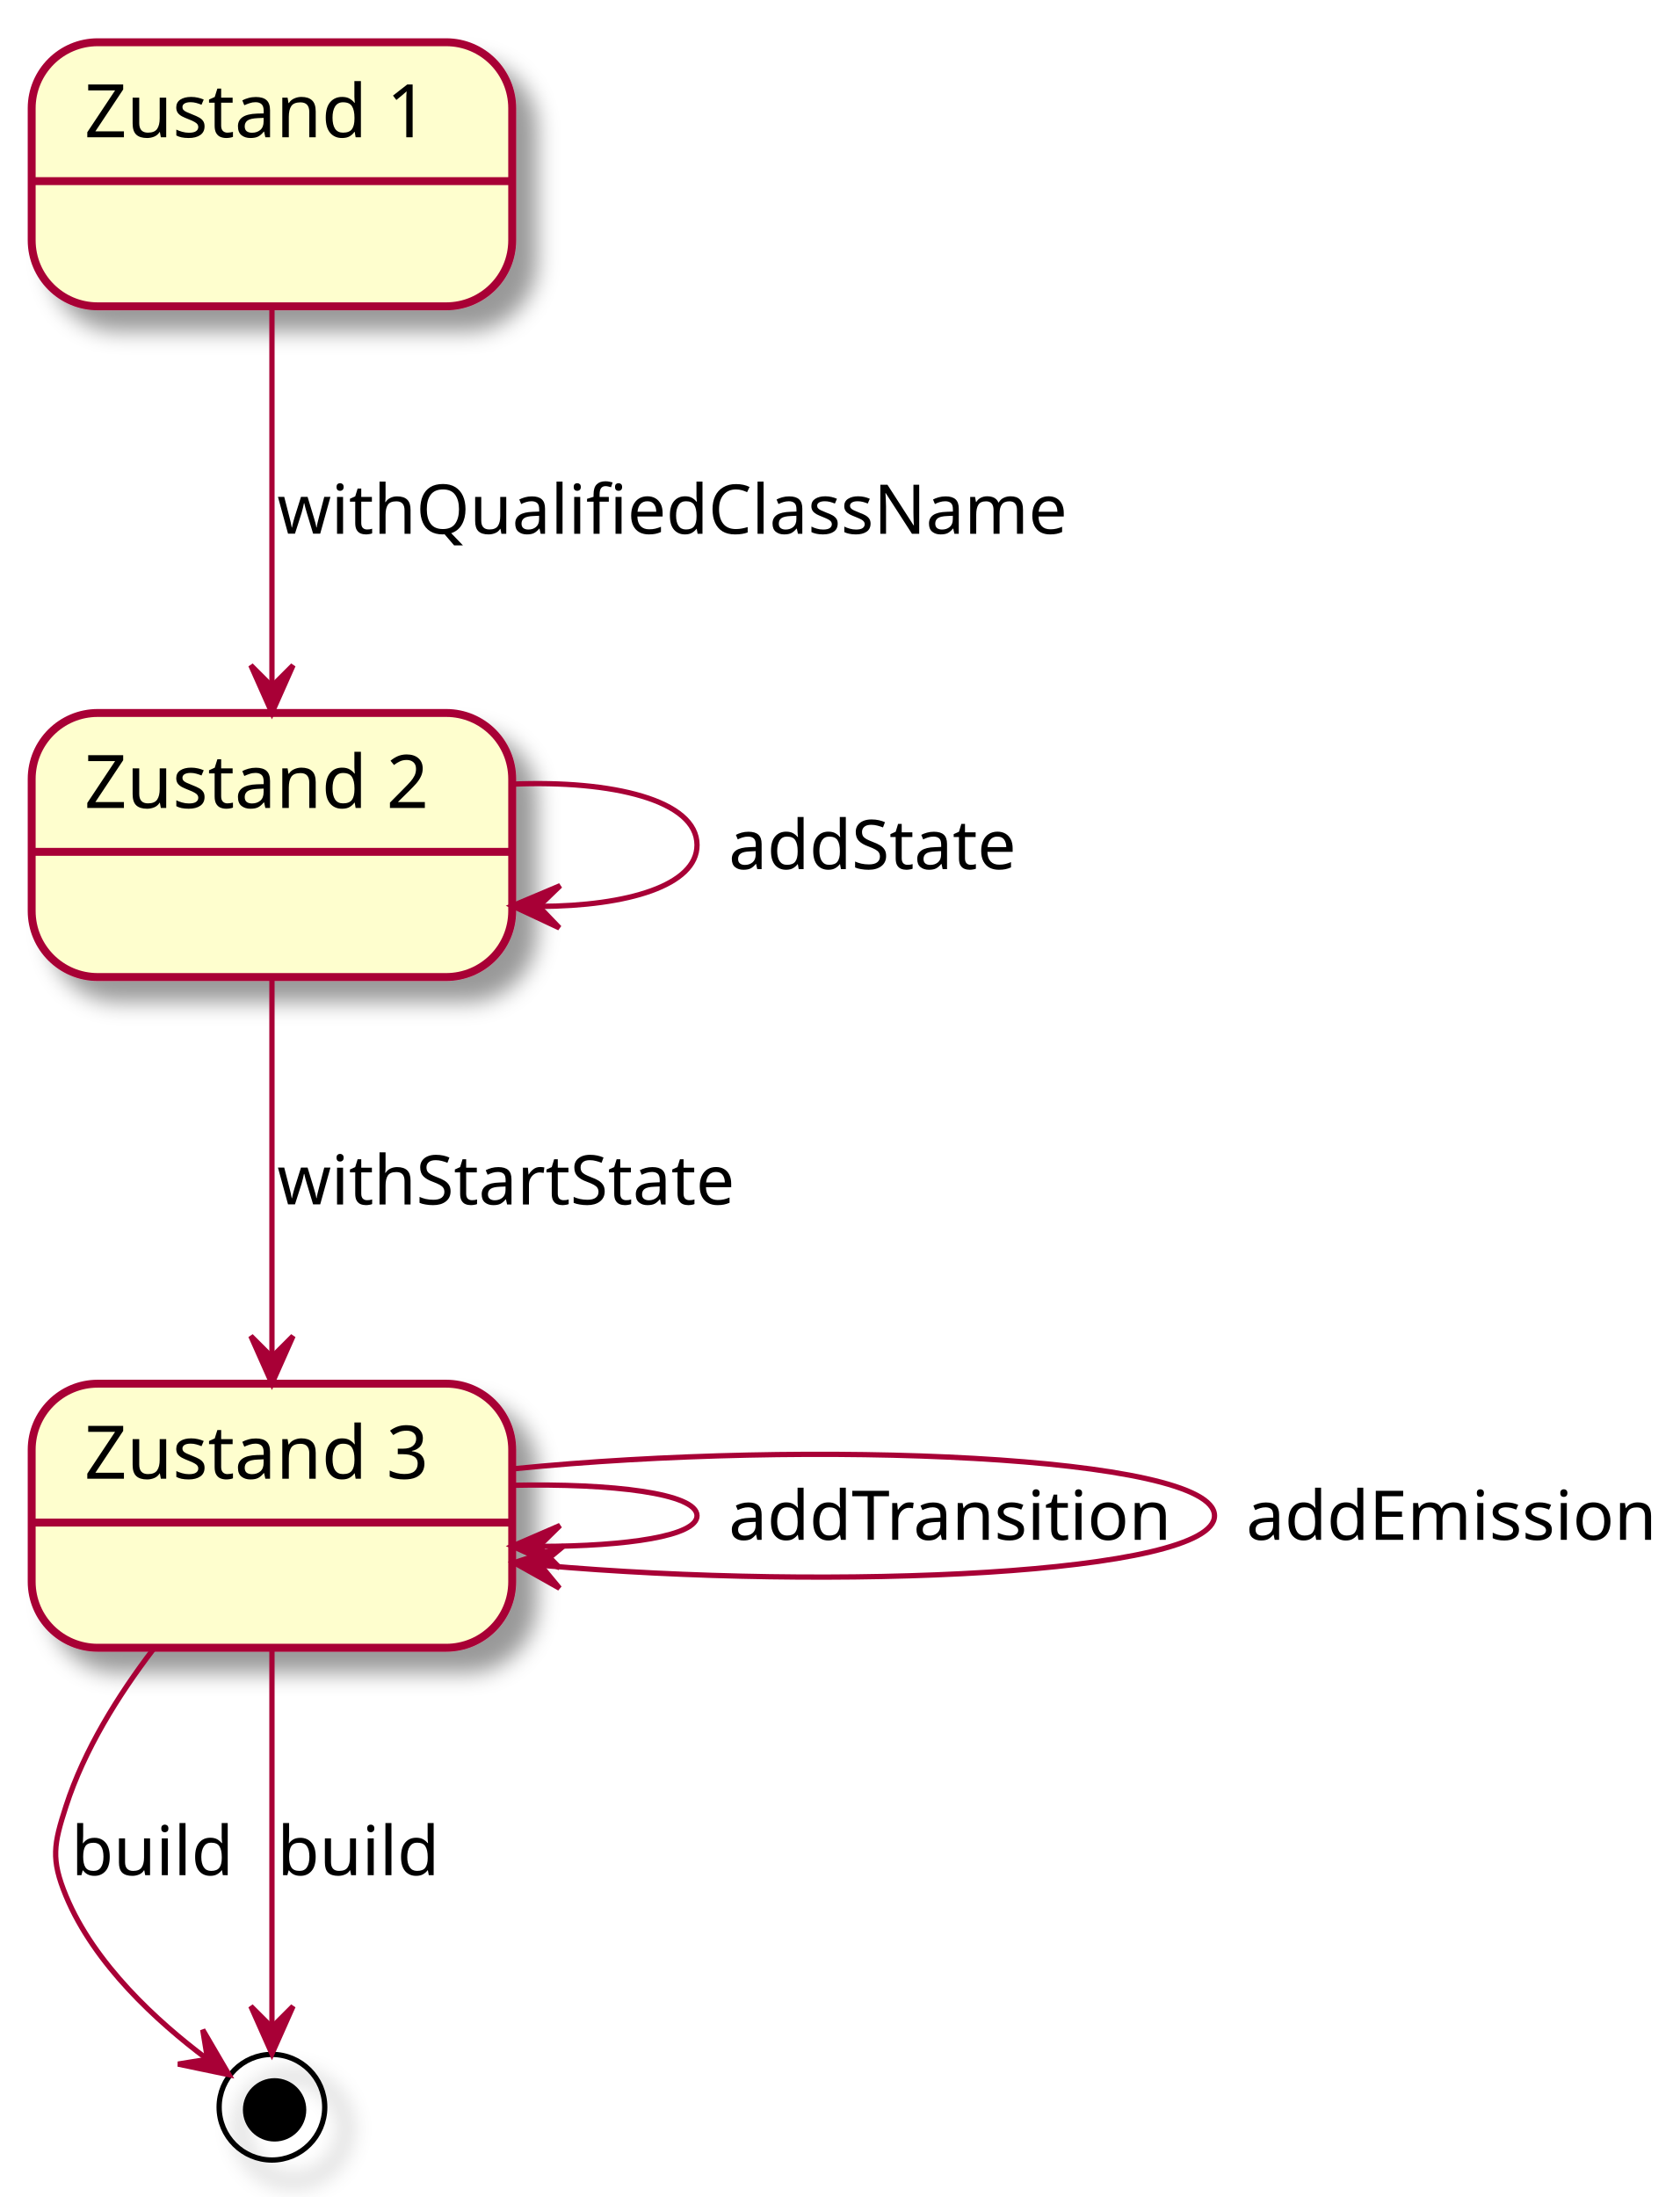
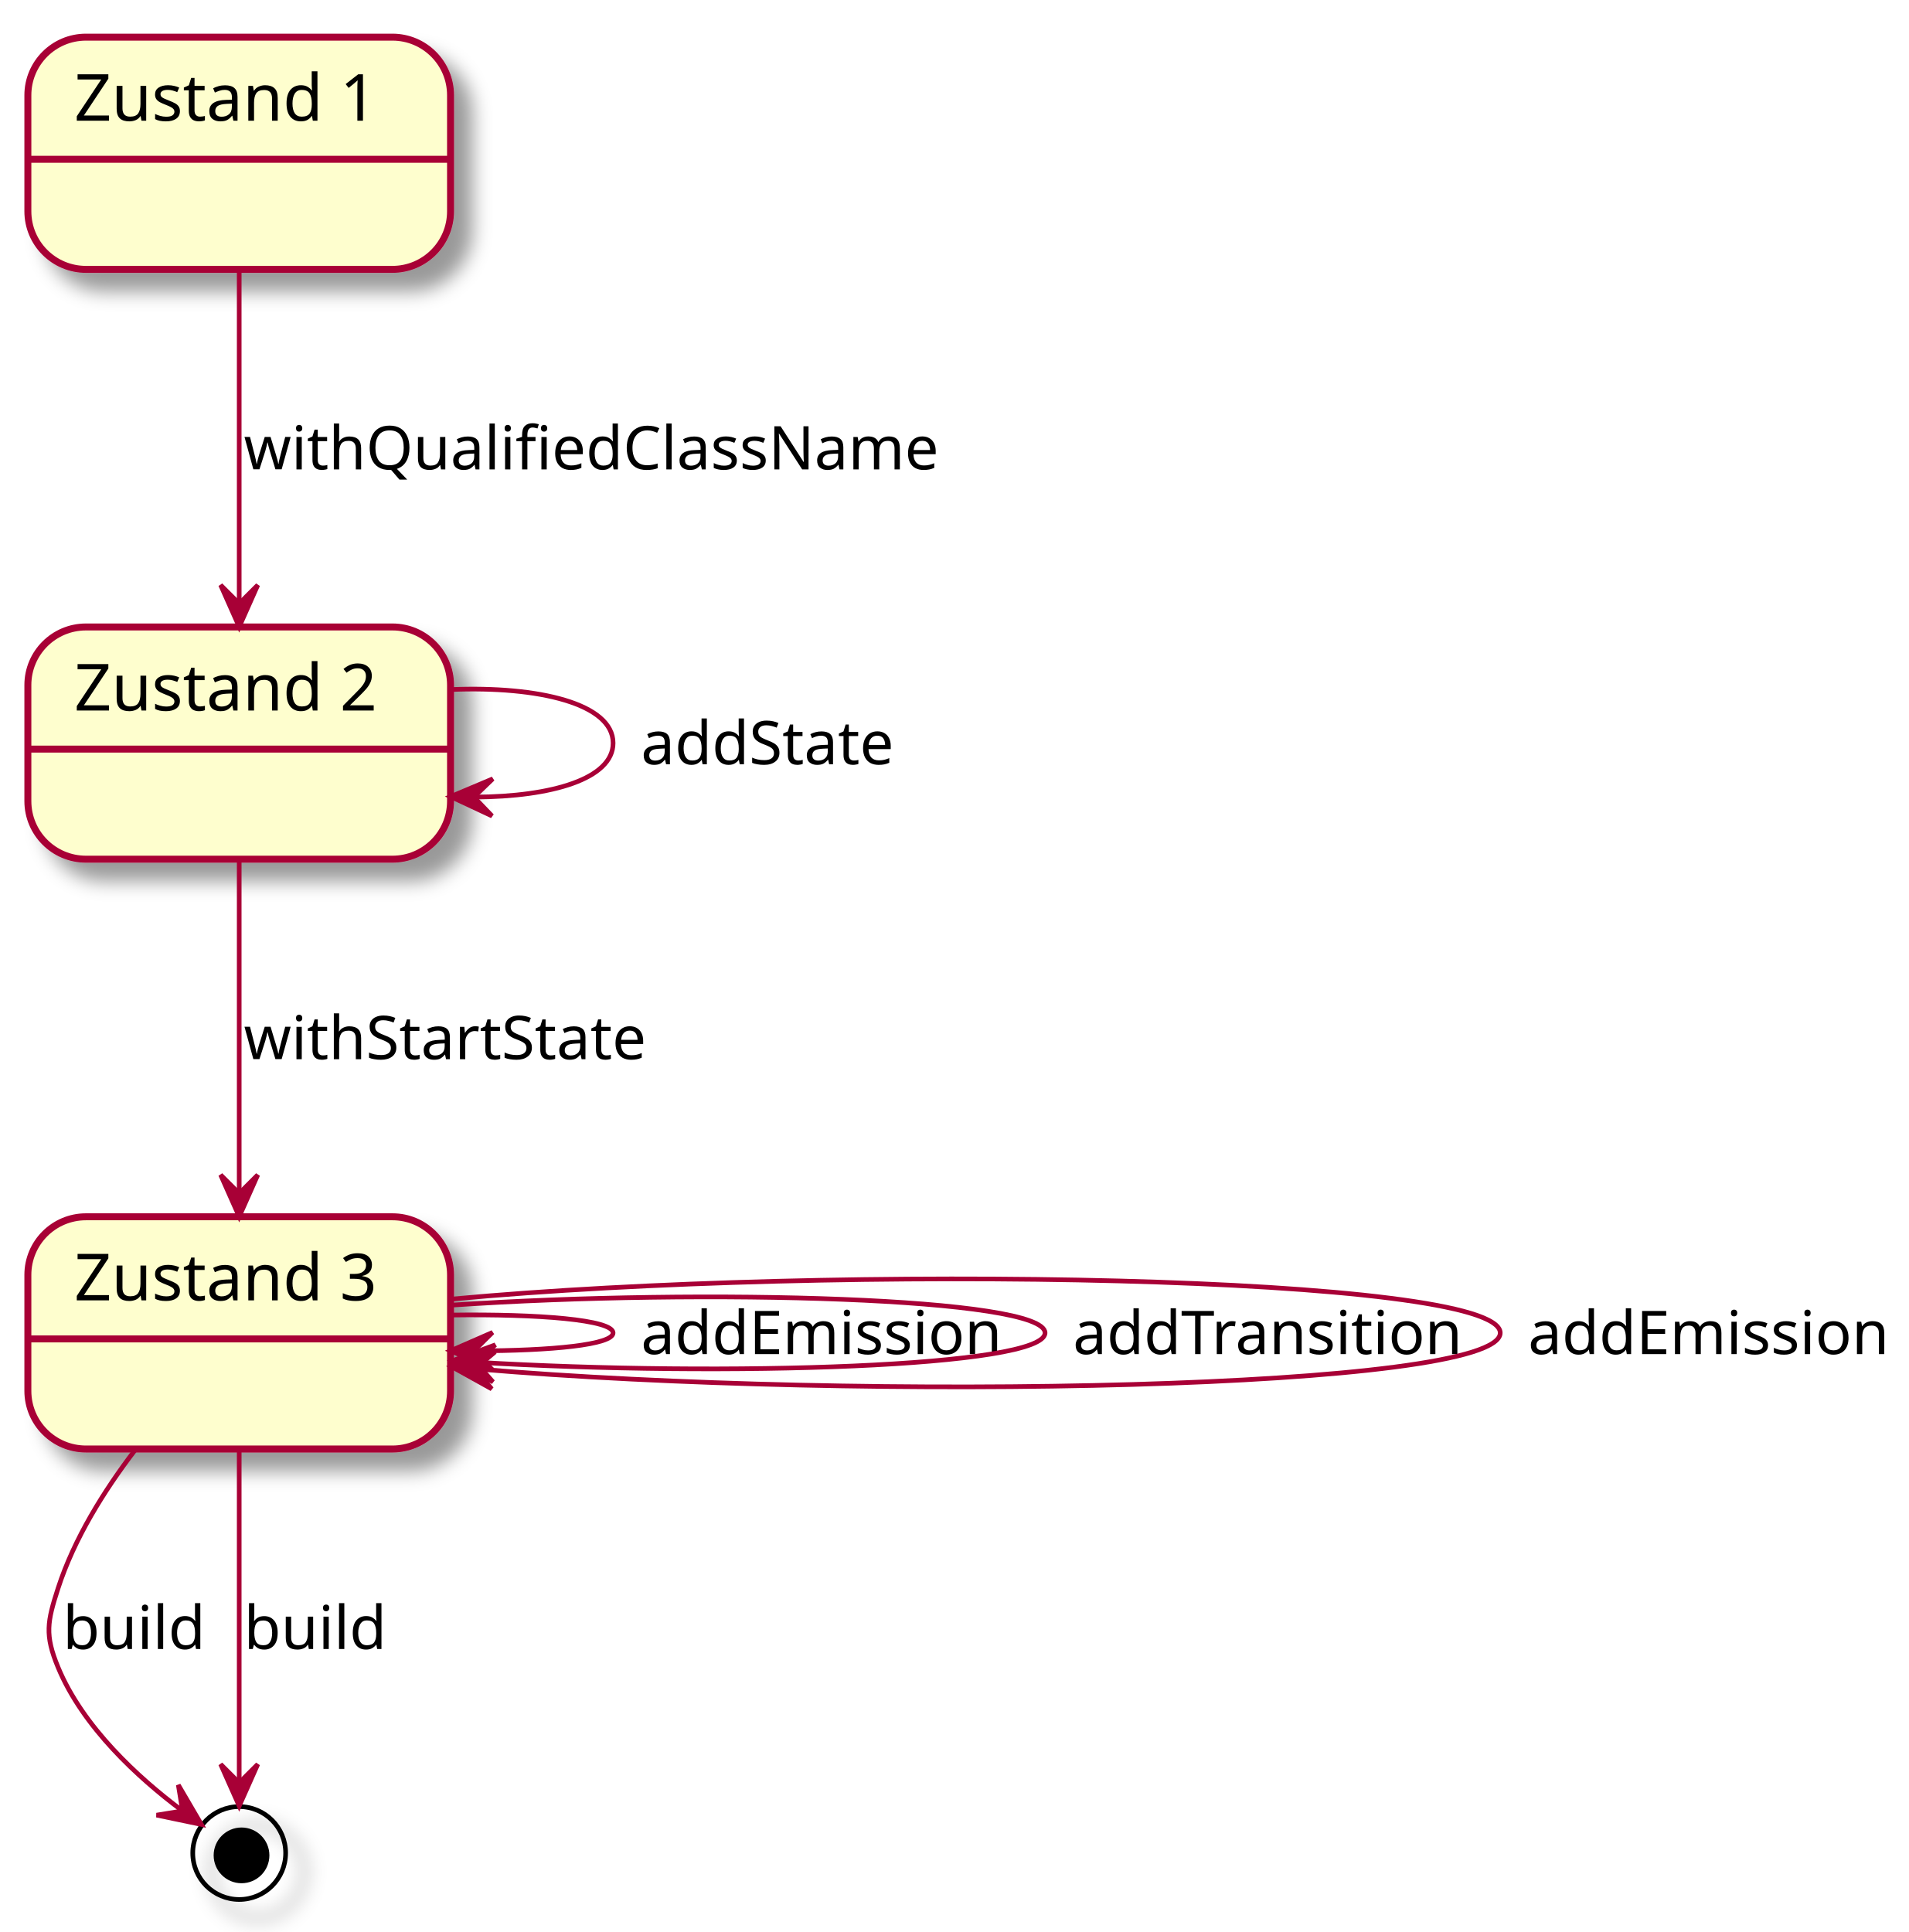
- <svg xmlns="http://www.w3.org/2000/svg" contentScriptType="application/ecmascript" contentStyleType="text/css" height="416px" preserveAspectRatio="none" style="width:318px;height:416px;" version="1.1" viewBox="0 0 318 416" width="318px" zoomAndPan="magnify">
+ <svg xmlns="http://www.w3.org/2000/svg" contentScriptType="application/ecmascript" contentStyleType="text/css" height="416px" preserveAspectRatio="none" style="width:411px;height:416px;" version="1.1" viewBox="0 0 411 416" width="411px" zoomAndPan="magnify">
  <defs>
-     <filter height="300%" id="fm7cne9" width="300%" x="-1" y="-1">
+     <filter height="300%" id="f4oci0w" width="300%" x="-1" y="-1">
      <feGaussianBlur result="blurOut" stdDeviation="2.0" />
      <feColorMatrix in="blurOut" result="blurOut2" type="matrix" values="0 0 0 0 0 0 0 0 0 0 0 0 0 0 0 0 0 0 .4 0" />
      <feOffset dx="4.0" dy="4.0" in="blurOut2" result="blurOut3" />
      <feBlend in="SourceGraphic" in2="blurOut3" mode="normal" />
    </filter>
  </defs>
  <g>
-     <rect fill="#FEFECE" filter="url(#fm7cne9)" height="50" rx="12.5" ry="12.5" style="stroke: #A80036; stroke-width: 1.5;" width="91" x="6" y="135" />
+     <rect fill="#FEFECE" filter="url(#f4oci0w)" height="50" rx="12.5" ry="12.5" style="stroke: #A80036; stroke-width: 1.5;" width="91" x="6" y="135" />
    <line style="stroke: #A80036; stroke-width: 1.5;" x1="6" x2="97" y1="161.297" y2="161.297" />
    <text fill="#000000" font-family="sans-serif" font-size="14" lengthAdjust="spacingAndGlyphs" textLength="71" x="16" y="152.995">Zustand 2</text>
-     <rect fill="#FEFECE" filter="url(#fm7cne9)" height="50" rx="12.5" ry="12.5" style="stroke: #A80036; stroke-width: 1.5;" width="91" x="6" y="262" />
+     <rect fill="#FEFECE" filter="url(#f4oci0w)" height="50" rx="12.5" ry="12.5" style="stroke: #A80036; stroke-width: 1.5;" width="91" x="6" y="262" />
    <line style="stroke: #A80036; stroke-width: 1.5;" x1="6" x2="97" y1="288.297" y2="288.297" />
    <text fill="#000000" font-family="sans-serif" font-size="14" lengthAdjust="spacingAndGlyphs" textLength="71" x="16" y="279.995">Zustand 3</text>
-     <rect fill="#FEFECE" filter="url(#fm7cne9)" height="50" rx="12.5" ry="12.5" style="stroke: #A80036; stroke-width: 1.5;" width="91" x="6" y="8" />
+     <rect fill="#FEFECE" filter="url(#f4oci0w)" height="50" rx="12.5" ry="12.5" style="stroke: #A80036; stroke-width: 1.5;" width="91" x="6" y="8" />
    <line style="stroke: #A80036; stroke-width: 1.5;" x1="6" x2="97" y1="34.297" y2="34.297" />
    <text fill="#000000" font-family="sans-serif" font-size="14" lengthAdjust="spacingAndGlyphs" textLength="71" x="16" y="25.995">Zustand 1</text>
-     <ellipse cx="51.5" cy="399" fill="none" filter="url(#fm7cne9)" rx="10" ry="10" style="stroke: #000000; stroke-width: 1.0;" />
+     <ellipse cx="51.5" cy="399" fill="none" filter="url(#f4oci0w)" rx="10" ry="10" style="stroke: #000000; stroke-width: 1.0;" />
    <ellipse cx="52" cy="399.5" fill="#000000" rx="6" ry="6" style="stroke: none; stroke-width: 1.0;" />
+     <path d="M51.5,185.101 C51.5,205.593 51.5,235.076 51.5,256.884 " fill="none" style="stroke: #A80036; stroke-width: 1.0;" />
+     <polygon fill="#A80036" points="51.5,261.973,55.5,252.973,51.5,256.973,47.5,252.973,51.5,261.973" style="stroke: #A80036; stroke-width: 1.0;" />
+     <text fill="#000000" font-family="sans-serif" font-size="13" lengthAdjust="spacingAndGlyphs" textLength="92" x="52.5" y="228.067">withStartState</text>
    <path d="M97.016,148.477 C115.95,147.682 132,151.523 132,160 C132,167.682 118.818,171.557 102.254,171.624 " fill="none" style="stroke: #A80036; stroke-width: 1.0;" />
    <polygon fill="#A80036" points="97.016,171.523,105.936,175.696,102.015,171.62,106.091,167.698,97.016,171.523" style="stroke: #A80036; stroke-width: 1.0;" />
    <text fill="#000000" font-family="sans-serif" font-size="13" lengthAdjust="spacingAndGlyphs" textLength="59" x="138" y="164.567">addState</text>
-     <path d="M51.5,185.101 C51.5,205.593 51.5,235.076 51.5,256.884 " fill="none" style="stroke: #A80036; stroke-width: 1.0;" />
-     <polygon fill="#A80036" points="51.5,261.973,55.5,252.973,51.5,256.973,47.5,252.973,51.5,261.973" style="stroke: #A80036; stroke-width: 1.0;" />
-     <text fill="#000000" font-family="sans-serif" font-size="13" lengthAdjust="spacingAndGlyphs" textLength="92" x="52.5" y="228.067">withStartState</text>
    <path d="M51.5,58.101 C51.5,78.593 51.5,108.076 51.5,129.884 " fill="none" style="stroke: #A80036; stroke-width: 1.0;" />
    <polygon fill="#A80036" points="51.5,134.973,55.5,125.973,51.5,129.973,47.5,125.973,51.5,134.973" style="stroke: #A80036; stroke-width: 1.0;" />
    <text fill="#000000" font-family="sans-serif" font-size="13" lengthAdjust="spacingAndGlyphs" textLength="153" x="52.5" y="101.067">withQualifiedClassName</text>
+     <path d="M97.016,283.159 C115.95,282.894 132,284.174 132,287 C132,289.561 118.818,290.852 102.254,290.875 " fill="none" style="stroke: #A80036; stroke-width: 1.0;" />
+     <polygon fill="#A80036" points="97.016,290.841,105.99,294.899,102.016,290.873,106.041,286.899,97.016,290.841" style="stroke: #A80036; stroke-width: 1.0;" />
+     <text fill="#000000" font-family="sans-serif" font-size="13" lengthAdjust="spacingAndGlyphs" textLength="81" x="138" y="291.567">addEmission</text>
+     <path d="M97.408,281.01 C151.417,277.374 225,279.371 225,287 C225,294.391 155.944,296.495 102.526,293.314 " fill="none" style="stroke: #A80036; stroke-width: 1.0;" />
+     <polygon fill="#A80036" points="97.408,292.99,106.137,297.551,102.398,293.306,106.643,289.567,97.408,292.99" style="stroke: #A80036; stroke-width: 1.0;" />
+     <text fill="#000000" font-family="sans-serif" font-size="13" lengthAdjust="spacingAndGlyphs" textLength="86" x="231" y="291.567">addTransition</text>
+     <path d="M97.26,279.72 C179.334,272.085 323,274.512 323,287 C323,299.22 185.441,301.806 102.633,294.759 " fill="none" style="stroke: #A80036; stroke-width: 1.0;" />
+     <polygon fill="#A80036" points="97.26,294.28,105.87,299.062,102.24,294.723,106.579,291.094,97.26,294.28" style="stroke: #A80036; stroke-width: 1.0;" />
+     <text fill="#000000" font-family="sans-serif" font-size="13" lengthAdjust="spacingAndGlyphs" textLength="81" x="329" y="291.567">addEmission</text>
    <path d="M29.049,312.265 C22.386,320.989 15.951,331.327 12.5,342 C10.175,349.189 9.609,352.02 12.5,359 C17.853,371.924 29.798,382.799 39.067,389.754 " fill="none" style="stroke: #A80036; stroke-width: 1.0;" />
    <polygon fill="#A80036" points="43.362,392.845,38.394,384.341,39.304,389.924,33.721,390.834,43.362,392.845" style="stroke: #A80036; stroke-width: 1.0;" />
    <text fill="#000000" font-family="sans-serif" font-size="13" lengthAdjust="spacingAndGlyphs" textLength="30" x="13.5" y="355.067">build</text>
    <path d="M51.5,312.14 C51.5,334.034 51.5,365.574 51.5,383.706 " fill="none" style="stroke: #A80036; stroke-width: 1.0;" />
    <polygon fill="#A80036" points="51.5,388.877,55.5,379.877,51.5,383.877,47.5,379.877,51.5,388.877" style="stroke: #A80036; stroke-width: 1.0;" />
    <text fill="#000000" font-family="sans-serif" font-size="13" lengthAdjust="spacingAndGlyphs" textLength="30" x="52.5" y="355.067">build</text>
-     <path d="M97.016,281.239 C115.95,280.841 132,282.762 132,287 C132,290.841 118.818,292.778 102.254,292.812 " fill="none" style="stroke: #A80036; stroke-width: 1.0;" />
-     <polygon fill="#A80036" points="97.016,292.761,105.976,296.848,102.015,292.809,106.054,288.848,97.016,292.761" style="stroke: #A80036; stroke-width: 1.0;" />
-     <text fill="#000000" font-family="sans-serif" font-size="13" lengthAdjust="spacingAndGlyphs" textLength="86" x="138" y="291.567">addTransition</text>
-     <path d="M97.378,278.102 C152.882,272.53 230,275.496 230,287 C230,298.144 157.627,301.276 102.642,296.395 " fill="none" style="stroke: #A80036; stroke-width: 1.0;" />
-     <polygon fill="#A80036" points="97.378,295.898,105.962,300.727,102.356,296.368,106.715,292.763,97.378,295.898" style="stroke: #A80036; stroke-width: 1.0;" />
-     <text fill="#000000" font-family="sans-serif" font-size="13" lengthAdjust="spacingAndGlyphs" textLength="81" x="236" y="291.567">addEmission</text>
  </g>
</svg>
